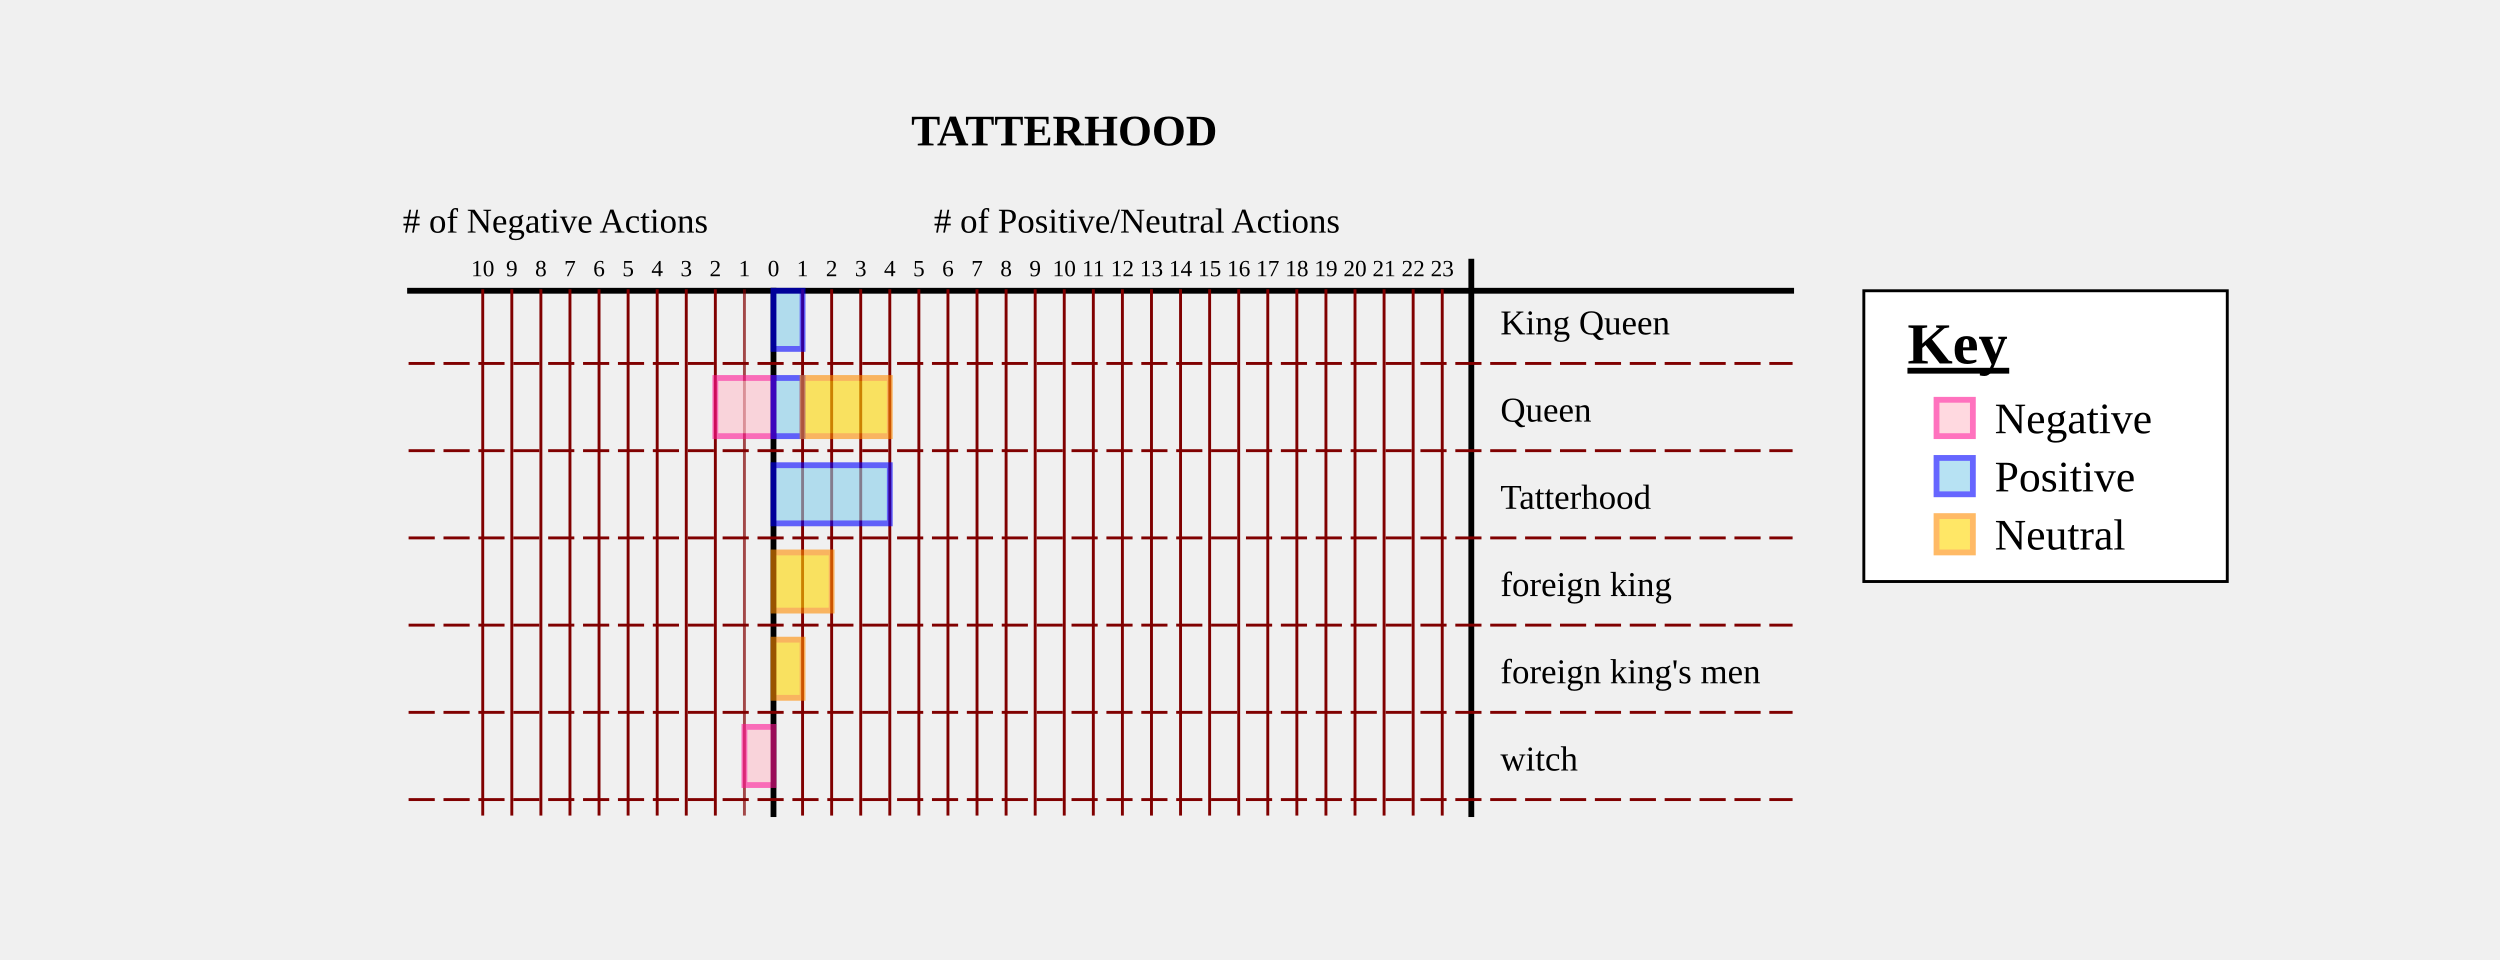
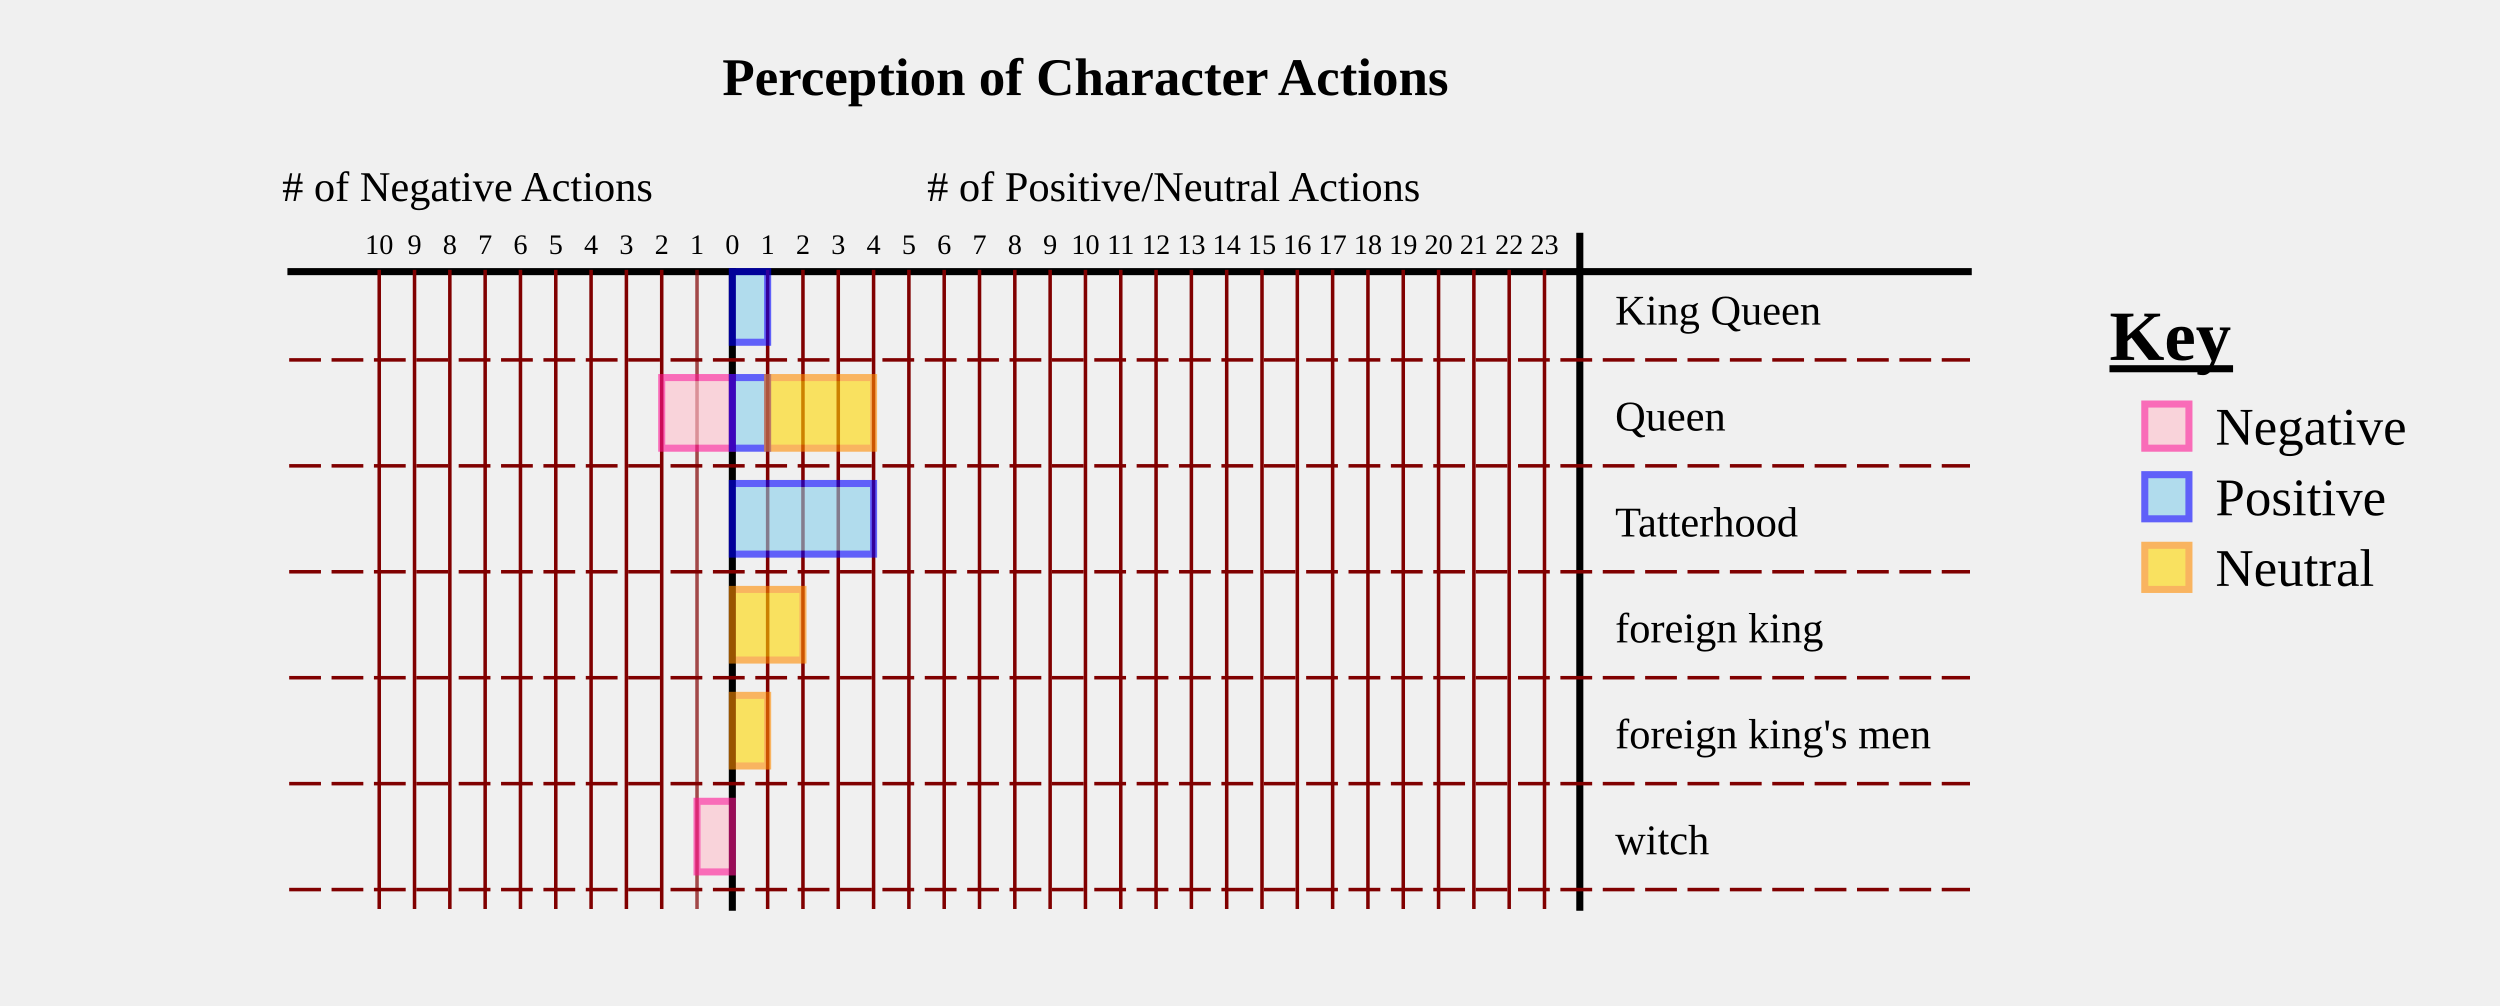
- <svg xmlns="http://www.w3.org/2000/svg" width="100%" height="330">
-   <g transform="translate(150,100)" class="7">
-     <text x="100" y="-50" text-anchor="middle" writing-mode="lr" font-weight="bold" font-size="15">TATTERHOOD</text>
+ <svg xmlns="http://www.w3.org/2000/svg" width="100%" height="370">
+   <g transform="translate(200,100) scale(1.3)" class="7">
+     <text x="100" y="-50" text-anchor="middle" writing-mode="lr" font-weight="bold" font-size="15">Perception of Character Actions</text>
    <line x1="-125" x2="350" y1="0" y2="0" stroke="black" stroke-width="2" stroke-linecap="square" />
    <line x1="0" x2="0" y1="0" y2="180" stroke="black" stroke-width="2" stroke-linecap="square" />
    <text x="-75" y="-20" text-anchor="middle" writing-mode="lr" font-size="12"># of
                        Negative Actions</text>
    <text x="125" y="-20" text-anchor="middle" writing-mode="lr" font-size="12"># of
                        Positive/Neutral Actions</text>
    <text x="0" y="-5" text-anchor="middle" writing-mode="lr" font-size="8">0</text>
    <line x1="-10" x2="-10" y1="0" y2="180" stroke="maroon" stroke-width="1" opacity="0.7" stroke-linecap="square" />
    <text x="-10" y="-5" text-anchor="middle" writing-mode="lr" font-size="8">1</text>
    <line x1="-20" x2="-20" y1="0" y2="180" stroke="maroon" stroke-width="1" stroke-linecap="square" />
    <text x="-20" y="-5" text-anchor="middle" writing-mode="lr" font-size="8">2</text>
    <line x1="-30" x2="-30" y1="0" y2="180" stroke="maroon" stroke-width="1" stroke-linecap="square" />
    <text x="-30" y="-5" text-anchor="middle" writing-mode="lr" font-size="8">3</text>
    <line x1="-40" x2="-40" y1="0" y2="180" stroke="maroon" stroke-width="1" stroke-linecap="square" />
    <text x="-40" y="-5" text-anchor="middle" writing-mode="lr" font-size="8">4</text>
    <line x1="-50" x2="-50" y1="0" y2="180" stroke="maroon" stroke-width="1" stroke-linecap="square" />
    <text x="-50" y="-5" text-anchor="middle" writing-mode="lr" font-size="8">5</text>
    <line x1="-60" x2="-60" y1="0" y2="180" stroke="maroon" stroke-width="1" stroke-linecap="square" />
    <text x="-60" y="-5" text-anchor="middle" writing-mode="lr" font-size="8">6</text>
    <line x1="-70" x2="-70" y1="0" y2="180" stroke="maroon" stroke-width="1" stroke-linecap="square" />
    <text x="-70" y="-5" text-anchor="middle" writing-mode="lr" font-size="8">7</text>
    <line x1="-80" x2="-80" y1="0" y2="180" stroke="maroon" stroke-width="1" stroke-linecap="square" />
    <text x="-80" y="-5" text-anchor="middle" writing-mode="lr" font-size="8">8</text>
    <line x1="-90" x2="-90" y1="0" y2="180" stroke="maroon" stroke-width="1" stroke-linecap="square" />
    <text x="-90" y="-5" text-anchor="middle" writing-mode="lr" font-size="8">9</text>
    <line x1="-100" x2="-100" y1="0" y2="180" stroke="maroon" stroke-width="1" stroke-linecap="square" />
    <text x="-100" y="-5" text-anchor="middle" writing-mode="lr" font-size="8">10</text>
    <line x1="10" x2="10" y1="0" y2="180" stroke="maroon" stroke-width="1" stroke-linecap="square" />
    <text x="10" y="-5" text-anchor="middle" writing-mode="lr" font-size="8">1</text>
    <line x1="20" x2="20" y1="0" y2="180" stroke="maroon" stroke-width="1" stroke-linecap="square" />
    <text x="20" y="-5" text-anchor="middle" writing-mode="lr" font-size="8">2</text>
    <line x1="30" x2="30" y1="0" y2="180" stroke="maroon" stroke-width="1" stroke-linecap="square" />
    <text x="30" y="-5" text-anchor="middle" writing-mode="lr" font-size="8">3</text>
    <line x1="40" x2="40" y1="0" y2="180" stroke="maroon" stroke-width="1" stroke-linecap="square" />
    <text x="40" y="-5" text-anchor="middle" writing-mode="lr" font-size="8">4</text>
    <line x1="50" x2="50" y1="0" y2="180" stroke="maroon" stroke-width="1" stroke-linecap="square" />
    <text x="50" y="-5" text-anchor="middle" writing-mode="lr" font-size="8">5</text>
    <line x1="60" x2="60" y1="0" y2="180" stroke="maroon" stroke-width="1" stroke-linecap="square" />
    <text x="60" y="-5" text-anchor="middle" writing-mode="lr" font-size="8">6</text>
    <line x1="70" x2="70" y1="0" y2="180" stroke="maroon" stroke-width="1" stroke-linecap="square" />
    <text x="70" y="-5" text-anchor="middle" writing-mode="lr" font-size="8">7</text>
    <line x1="80" x2="80" y1="0" y2="180" stroke="maroon" stroke-width="1" stroke-linecap="square" />
    <text x="80" y="-5" text-anchor="middle" writing-mode="lr" font-size="8">8</text>
    <line x1="90" x2="90" y1="0" y2="180" stroke="maroon" stroke-width="1" stroke-linecap="square" />
    <text x="90" y="-5" text-anchor="middle" writing-mode="lr" font-size="8">9</text>
    <line x1="100" x2="100" y1="0" y2="180" stroke="maroon" stroke-width="1" stroke-linecap="square" />
    <text x="100" y="-5" text-anchor="middle" writing-mode="lr" font-size="8">10</text>
    <line x1="110" x2="110" y1="0" y2="180" stroke="maroon" stroke-width="1" stroke-linecap="square" />
    <text x="110" y="-5" text-anchor="middle" writing-mode="lr" font-size="8">11</text>
    <line x1="120" x2="120" y1="0" y2="180" stroke="maroon" stroke-width="1" stroke-linecap="square" />
    <text x="120" y="-5" text-anchor="middle" writing-mode="lr" font-size="8">12</text>
    <line x1="130" x2="130" y1="0" y2="180" stroke="maroon" stroke-width="1" stroke-linecap="square" />
    <text x="130" y="-5" text-anchor="middle" writing-mode="lr" font-size="8">13</text>
    <line x1="140" x2="140" y1="0" y2="180" stroke="maroon" stroke-width="1" stroke-linecap="square" />
    <text x="140" y="-5" text-anchor="middle" writing-mode="lr" font-size="8">14</text>
    <line x1="150" x2="150" y1="0" y2="180" stroke="maroon" stroke-width="1" stroke-linecap="square" />
    <text x="150" y="-5" text-anchor="middle" writing-mode="lr" font-size="8">15</text>
    <line x1="160" x2="160" y1="0" y2="180" stroke="maroon" stroke-width="1" stroke-linecap="square" />
    <text x="160" y="-5" text-anchor="middle" writing-mode="lr" font-size="8">16</text>
    <line x1="170" x2="170" y1="0" y2="180" stroke="maroon" stroke-width="1" stroke-linecap="square" />
    <text x="170" y="-5" text-anchor="middle" writing-mode="lr" font-size="8">17</text>
    <line x1="180" x2="180" y1="0" y2="180" stroke="maroon" stroke-width="1" stroke-linecap="square" />
    <text x="180" y="-5" text-anchor="middle" writing-mode="lr" font-size="8">18</text>
    <line x1="190" x2="190" y1="0" y2="180" stroke="maroon" stroke-width="1" stroke-linecap="square" />
    <text x="190" y="-5" text-anchor="middle" writing-mode="lr" font-size="8">19</text>
    <line x1="200" x2="200" y1="0" y2="180" stroke="maroon" stroke-width="1" stroke-linecap="square" />
    <text x="200" y="-5" text-anchor="middle" writing-mode="lr" font-size="8">20</text>
    <line x1="210" x2="210" y1="0" y2="180" stroke="maroon" stroke-width="1" stroke-linecap="square" />
    <text x="210" y="-5" text-anchor="middle" writing-mode="lr" font-size="8">21</text>
    <line x1="220" x2="220" y1="0" y2="180" stroke="maroon" stroke-width="1" stroke-linecap="square" />
    <text x="220" y="-5" text-anchor="middle" writing-mode="lr" font-size="8">22</text>
    <line x1="230" x2="230" y1="0" y2="180" stroke="maroon" stroke-width="1" stroke-linecap="square" />
    <text x="230" y="-5" text-anchor="middle" writing-mode="lr" font-size="8">23</text>
    <line x1="240" x2="240" y1="-10" y2="180" stroke="black" stroke-width="2" stroke-linecap="square" />
-     <rect x="375" width="125" y="0" height="100" fill="white" stroke="black" stroke-width="1" />
    <text x="390" y="25" text-anchor="start" writing-mode="lr" font-size="20" font-weight="bold">Key</text>
    <line x1="390" x2="425" y1="27.5" y2="27.5" stroke="black" stroke-width="2" />
    <rect x="400" width="12.5" y="37.5" height="12.5" fill="pink" stroke-width="2" stroke="deeppink" opacity="0.6" />
    <text x="420" y="49" text-anchor="start" writing-mode="lr" font-size="15">Negative</text>
    <rect x="400" width="12.5" y="37.5" height="12.5" fill="skyblue" stroke-width="2" stroke="blue" transform="translate(0, 20)" opacity="0.6" />
    <text x="420" y="49" text-anchor="start" writing-mode="lr" font-size="15" transform="translate(0,20)">Positive</text>
    <rect x="400" width="12.5" y="37.5" height="12.5" fill="gold" stroke-width="2" stroke="darkorange" transform="translate(0, 40)" opacity="0.6" />
    <text x="420" y="49" text-anchor="start" writing-mode="lr" font-size="15" transform="translate(0,40)">Neutral</text>
    <rect x="0" width="0" y="0" height="20" fill="pink" stroke-width="2" stroke="deeppink" opacity="0.6" />
    <rect x="0" width="10" y="0" height="20" fill="skyblue" stroke-width="2" stroke="blue" opacity="0.6" />
    <text x="250" y="15" text-anchor="start" writing-mode="lr" font-size="12">King Queen</text>
    <line x1="-125" x2="350" y1="25" y2="25" stroke="maroon" stroke-dasharray="8 4" stroke-linecap="square" />
    <rect x="10" width="0" y="0" height="20" fill="gold" opacity="0.6" stroke-width="2" stroke="darkorange" />
    <rect x="-20" width="20" y="30" height="20" fill="pink" stroke-width="2" stroke="deeppink" opacity="0.6" />
    <rect x="0" width="10" y="30" height="20" fill="skyblue" stroke-width="2" stroke="blue" opacity="0.6" />
    <text x="250" y="45" text-anchor="start" writing-mode="lr" font-size="12">Queen</text>
    <line x1="-125" x2="350" y1="55" y2="55" stroke="maroon" stroke-dasharray="8 4" stroke-linecap="square" />
    <rect x="10" width="30" y="30" height="20" fill="gold" opacity="0.6" stroke-width="2" stroke="darkorange" />
    <rect x="0" width="0" y="60" height="20" fill="pink" stroke-width="2" stroke="deeppink" opacity="0.6" />
    <rect x="0" width="40" y="60" height="20" fill="skyblue" stroke-width="2" stroke="blue" opacity="0.6" />
    <text x="250" y="75" text-anchor="start" writing-mode="lr" font-size="12">Tatterhood</text>
    <line x1="-125" x2="350" y1="85" y2="85" stroke="maroon" stroke-dasharray="8 4" stroke-linecap="square" />
    <rect x="40" width="0" y="60" height="20" fill="gold" opacity="0.6" stroke-width="2" stroke="darkorange" />
    <rect x="0" width="0" y="90" height="20" fill="pink" stroke-width="2" stroke="deeppink" opacity="0.6" />
    <rect x="0" width="0" y="90" height="20" fill="skyblue" stroke-width="2" stroke="blue" opacity="0.6" />
    <text x="250" y="105" text-anchor="start" writing-mode="lr" font-size="12">foreign king</text>
    <line x1="-125" x2="350" y1="115" y2="115" stroke="maroon" stroke-dasharray="8 4" stroke-linecap="square" />
    <rect x="0" width="20" y="90" height="20" fill="gold" opacity="0.6" stroke-width="2" stroke="darkorange" />
    <rect x="0" width="0" y="120" height="20" fill="pink" stroke-width="2" stroke="deeppink" opacity="0.6" />
    <rect x="0" width="0" y="120" height="20" fill="skyblue" stroke-width="2" stroke="blue" opacity="0.6" />
    <text x="250" y="135" text-anchor="start" writing-mode="lr" font-size="12">foreign king's men</text>
    <line x1="-125" x2="350" y1="145" y2="145" stroke="maroon" stroke-dasharray="8 4" stroke-linecap="square" />
    <rect x="0" width="10" y="120" height="20" fill="gold" opacity="0.6" stroke-width="2" stroke="darkorange" />
    <rect x="-10" width="10" y="150" height="20" fill="pink" stroke-width="2" stroke="deeppink" opacity="0.6" />
    <rect x="0" width="0" y="150" height="20" fill="skyblue" stroke-width="2" stroke="blue" opacity="0.6" />
    <text x="250" y="165" text-anchor="start" writing-mode="lr" font-size="12">witch</text>
    <line x1="-125" x2="350" y1="175" y2="175" stroke="maroon" stroke-dasharray="8 4" stroke-linecap="square" />
    <rect x="0" width="0" y="150" height="20" fill="gold" opacity="0.6" stroke-width="2" stroke="darkorange" />
  </g>
</svg>
